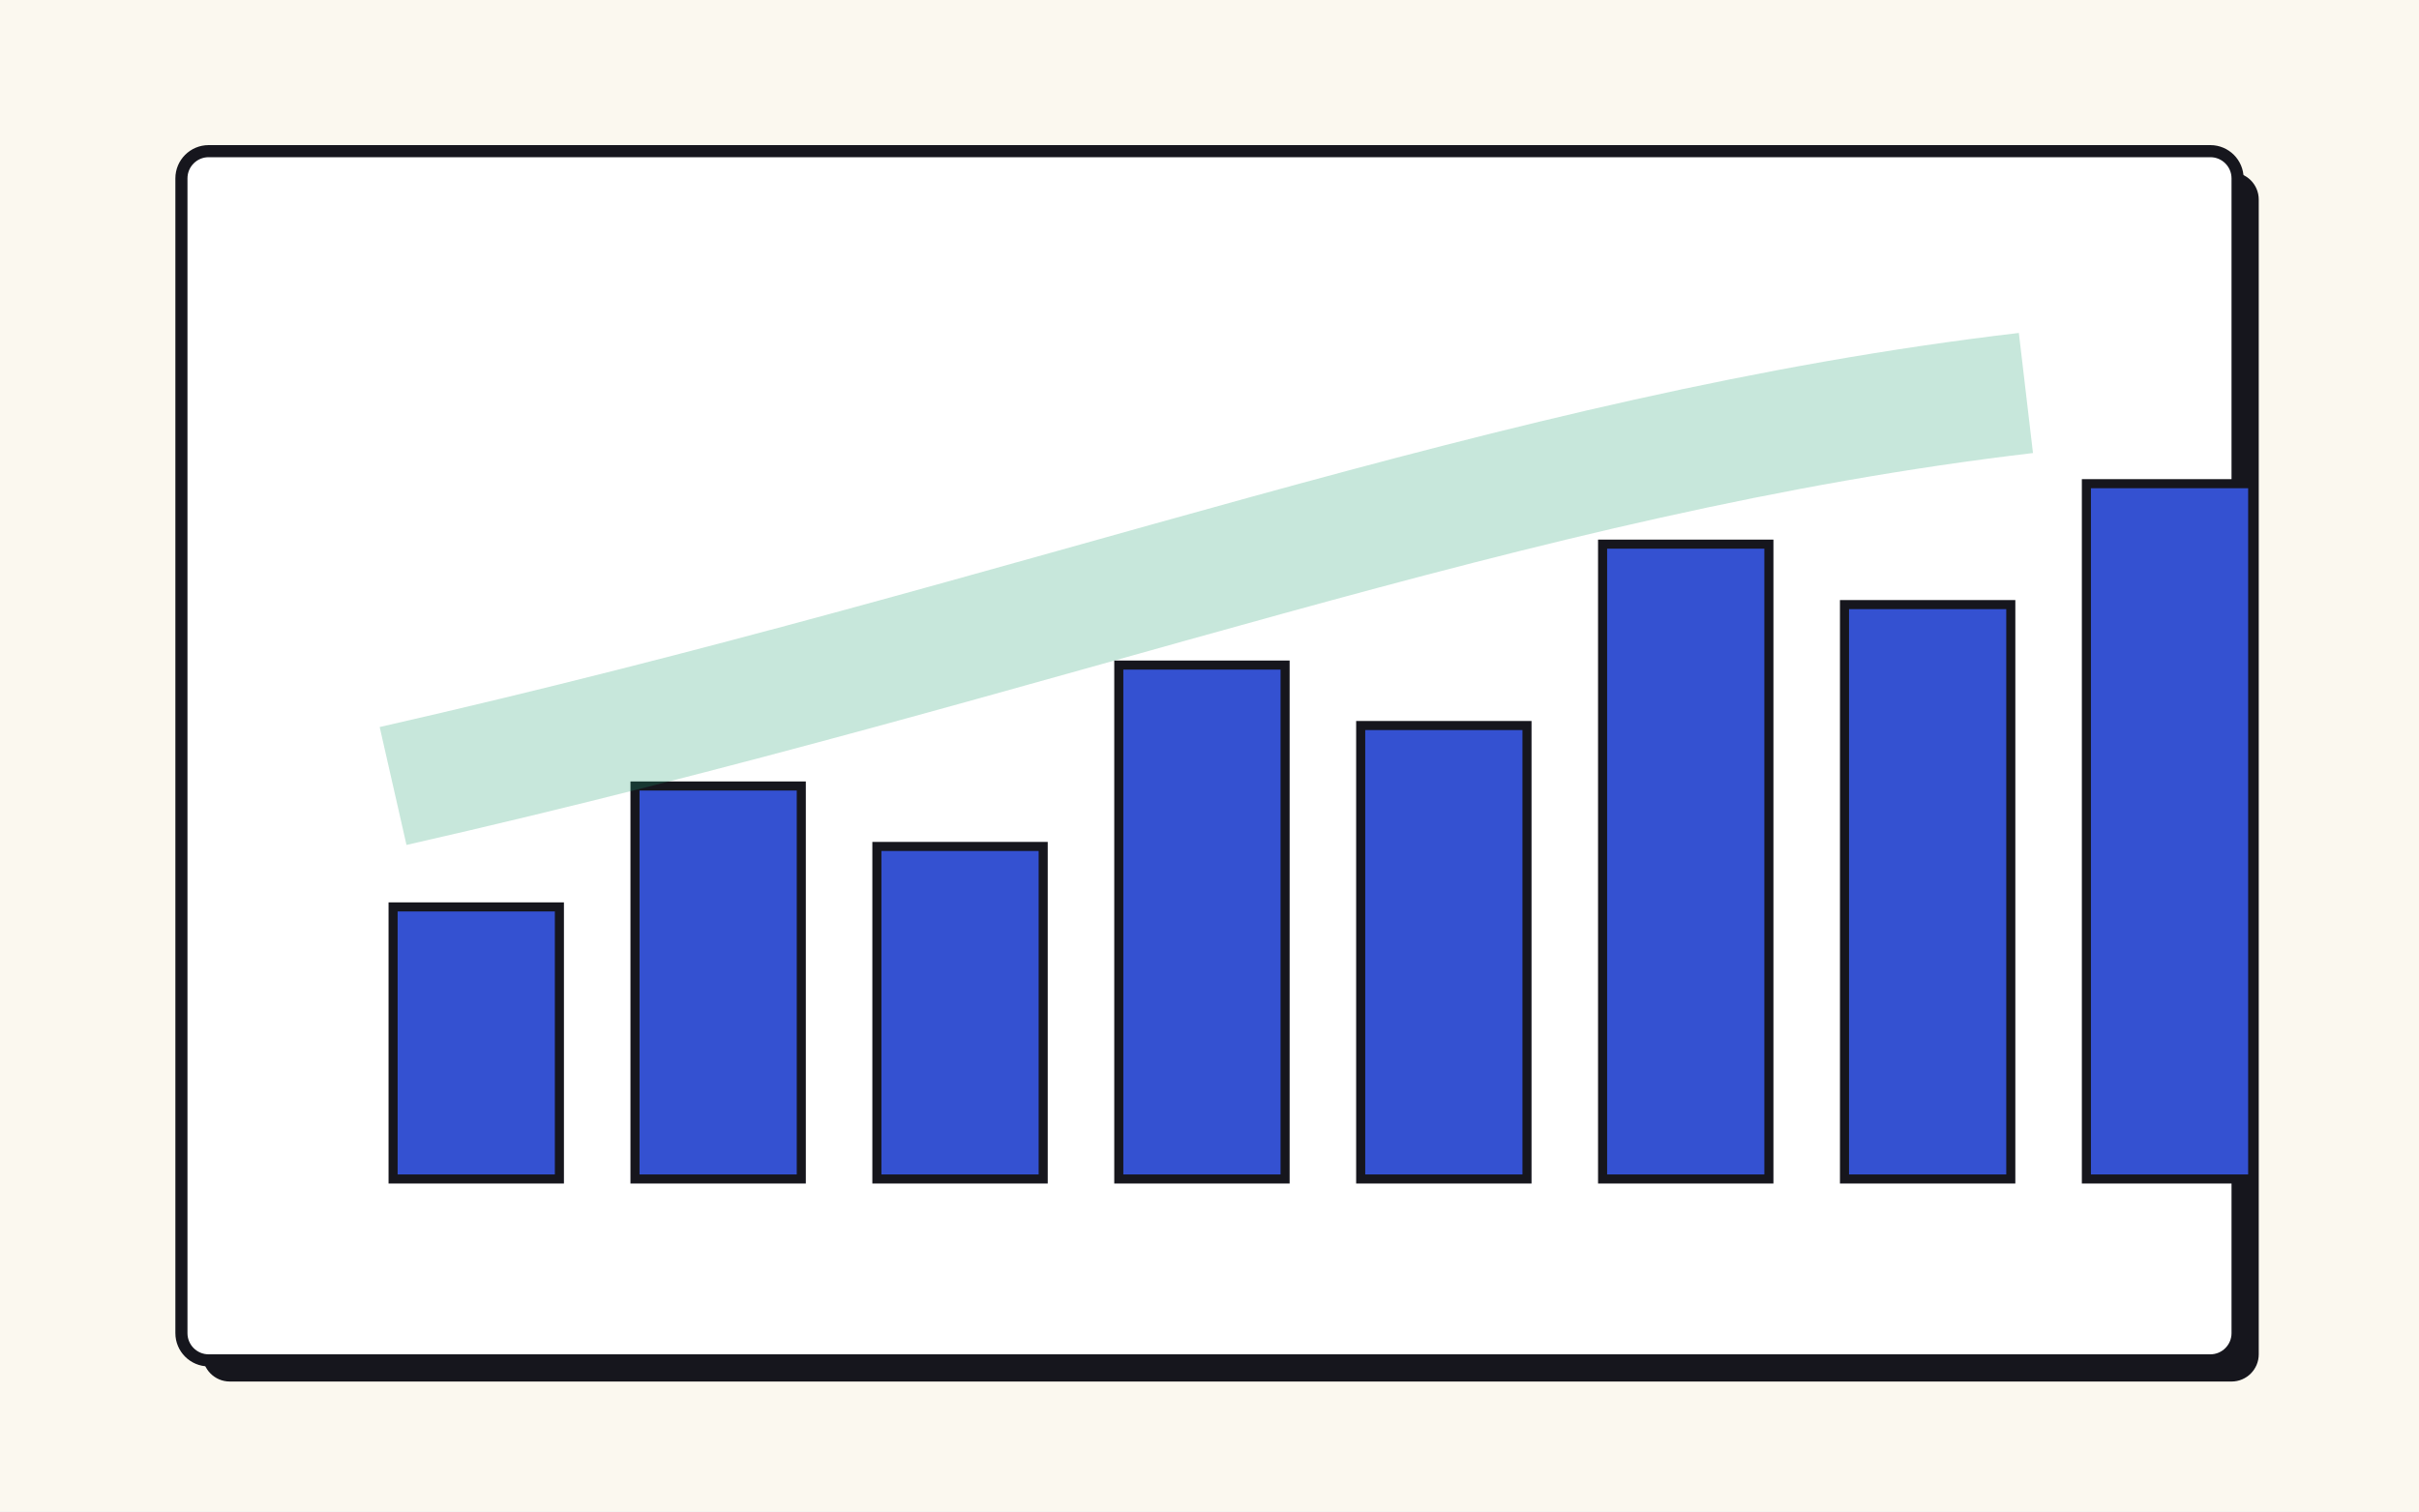
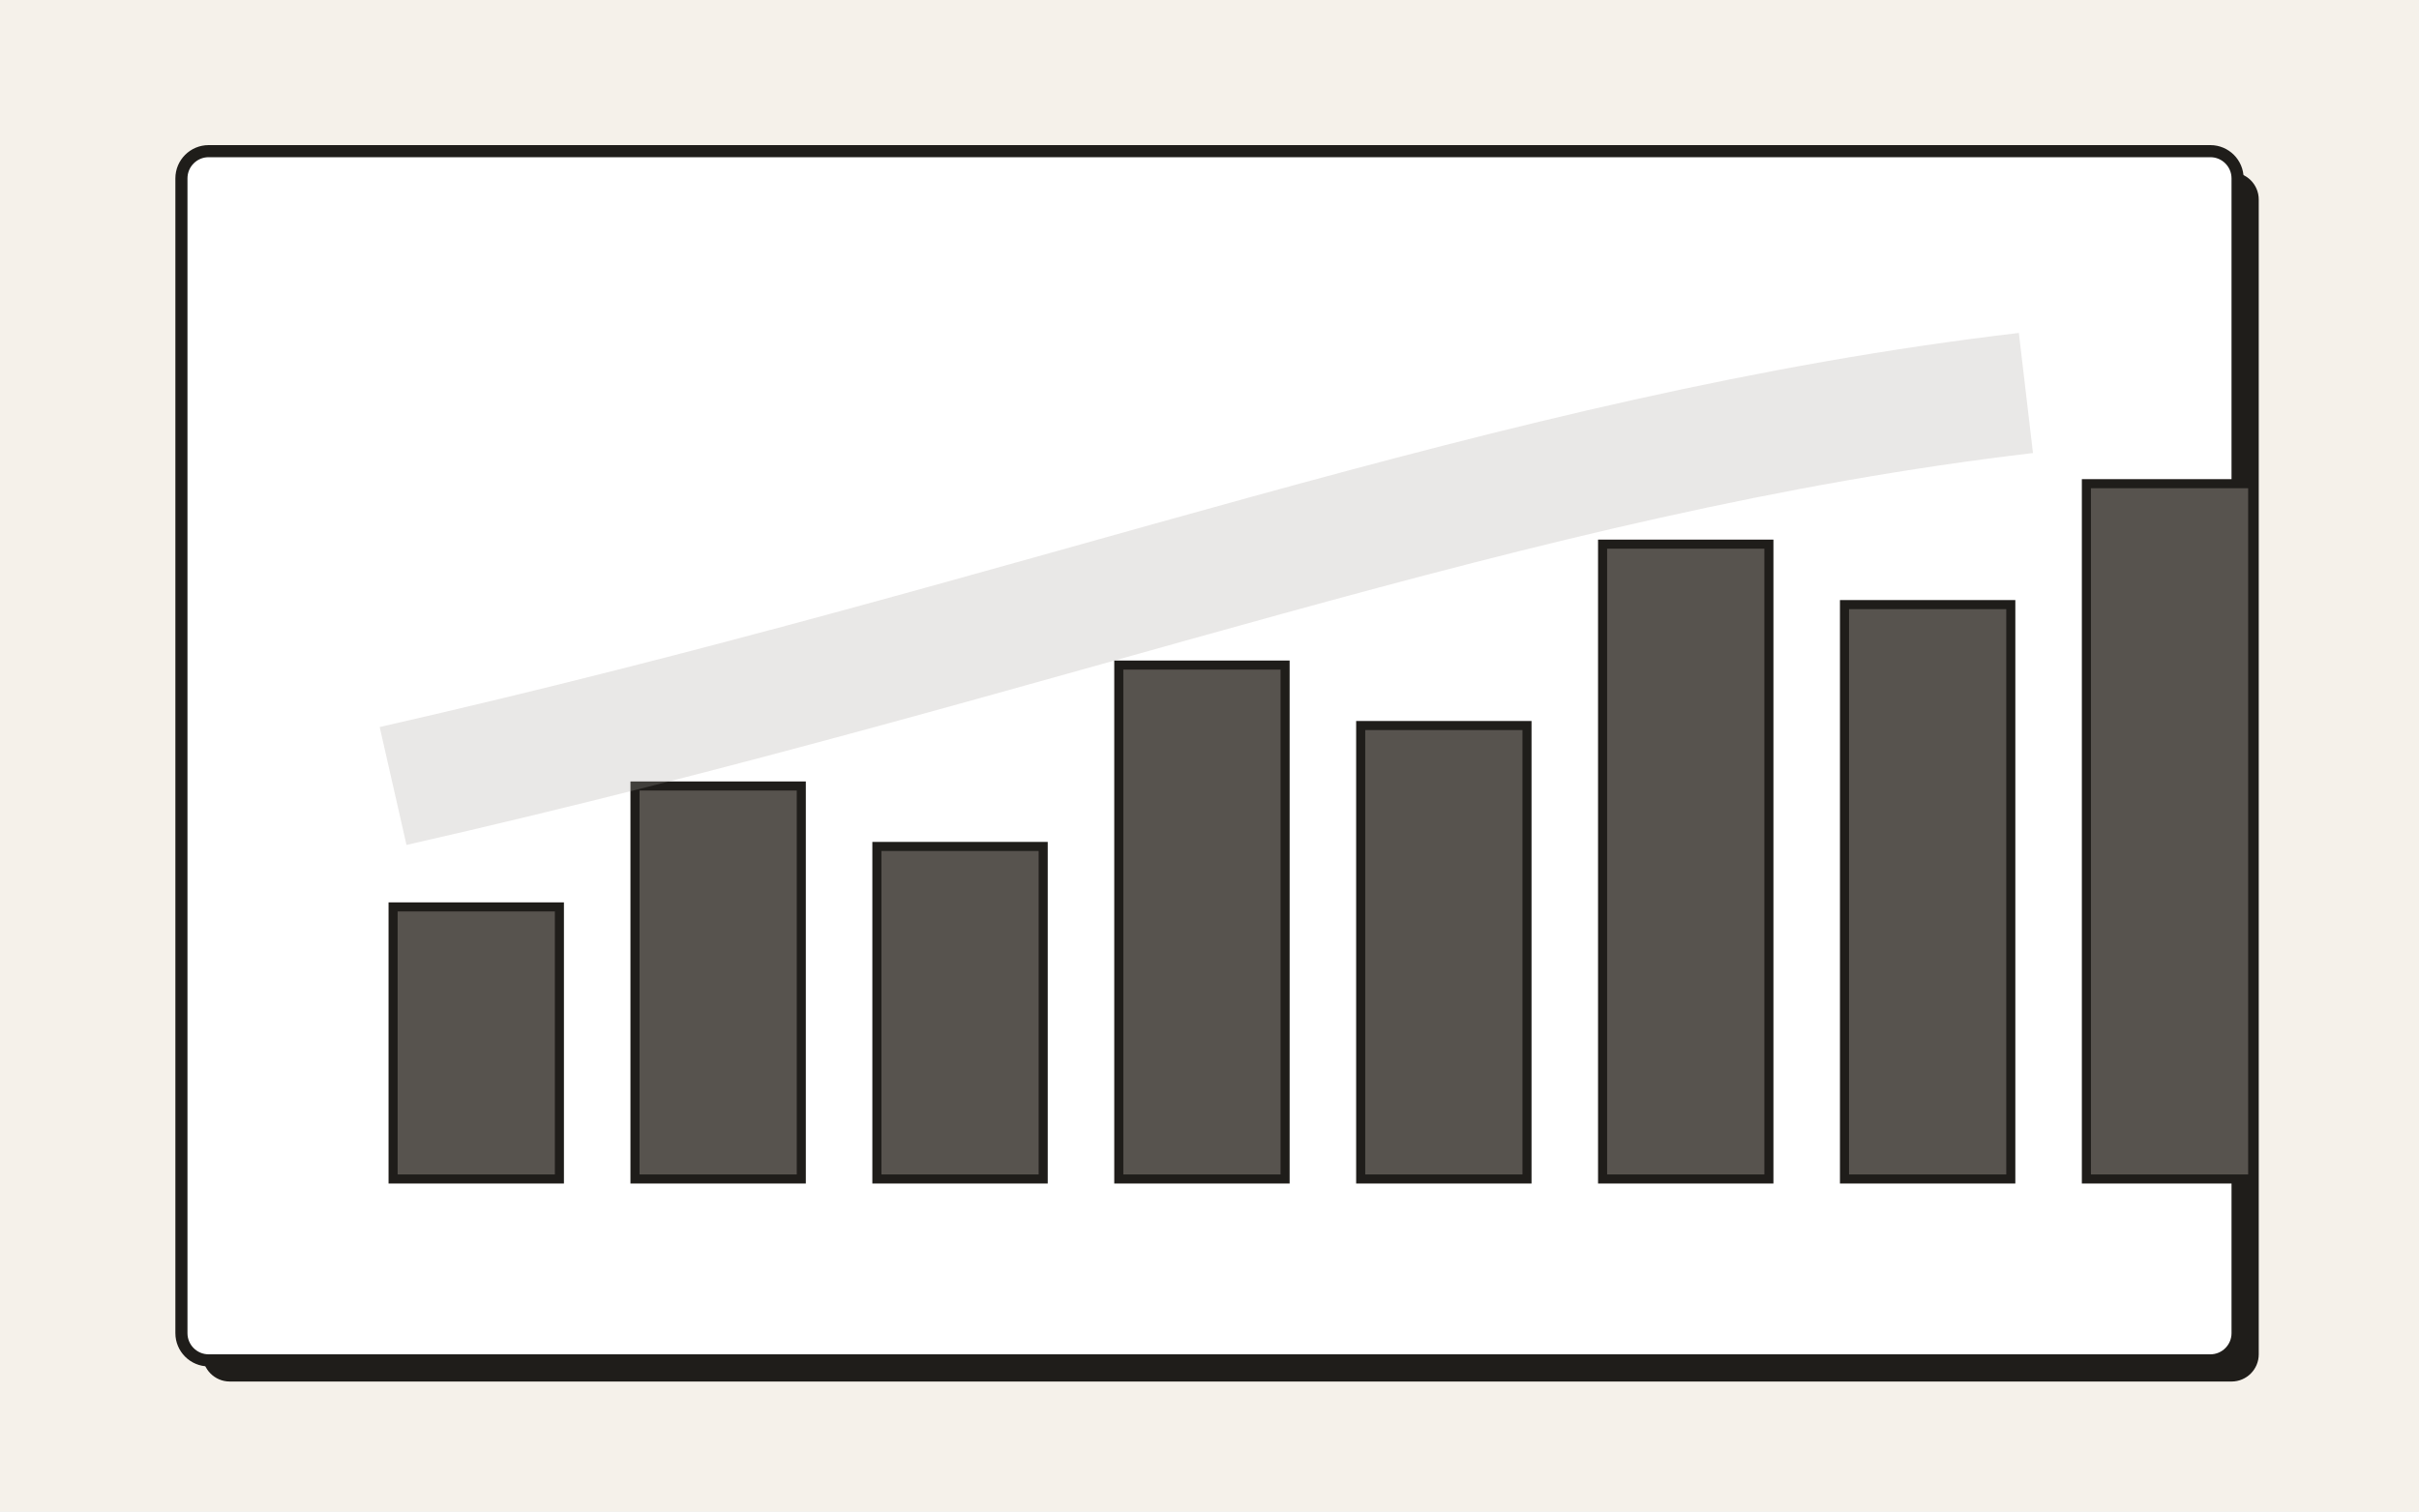
<svg xmlns="http://www.w3.org/2000/svg" width="1600" height="1000" viewBox="0 0 1600 1000">
-   <rect width="1600" height="1000" fill="#fbf8ef" />
-   <rect x="134" y="114" width="1360" height="800" rx="18" fill="#16161d" />
-   <rect x="120" y="100" width="1360" height="800" rx="18" fill="#ffffff" stroke="#16161d" stroke-width="8" />
-   <rect x="260" y="600" width="110" height="180" fill="#3451d1" stroke="#16161d" stroke-width="6" />
-   <rect x="420" y="520" width="110" height="260" fill="#3451d1" stroke="#16161d" stroke-width="6" />
-   <rect x="580" y="560" width="110" height="220" fill="#3451d1" stroke="#16161d" stroke-width="6" />
-   <rect x="740" y="440" width="110" height="340" fill="#3451d1" stroke="#16161d" stroke-width="6" />
-   <rect x="900" y="480" width="110" height="300" fill="#3451d1" stroke="#16161d" stroke-width="6" />
-   <rect x="1060" y="360" width="110" height="420" fill="#3451d1" stroke="#16161d" stroke-width="6" />
-   <rect x="1220" y="400" width="110" height="380" fill="#3451d1" stroke="#16161d" stroke-width="6" />
-   <rect x="1380" y="320" width="110" height="460" fill="#3451d1" stroke="#16161d" stroke-width="6" />
-   <path d="M260 520 C 700 420, 1000 300, 1340 260" stroke="#1f9e6e" stroke-width="80" opacity="0.25" fill="none" />
+   <rect width="1600" height="1000" fill="#f5f1ea" />
+   <rect x="134" y="114" width="1360" height="800" rx="18" fill="#1f1d1a" />
+   <rect x="120" y="100" width="1360" height="800" rx="18" fill="#ffffff" stroke="#1f1d1a" stroke-width="8" />
+   <rect x="260" y="600" width="110" height="180" fill="#57534e" stroke="#1f1d1a" stroke-width="6" />
+   <rect x="420" y="520" width="110" height="260" fill="#57534e" stroke="#1f1d1a" stroke-width="6" />
+   <rect x="580" y="560" width="110" height="220" fill="#57534e" stroke="#1f1d1a" stroke-width="6" />
+   <rect x="740" y="440" width="110" height="340" fill="#57534e" stroke="#1f1d1a" stroke-width="6" />
+   <rect x="900" y="480" width="110" height="300" fill="#57534e" stroke="#1f1d1a" stroke-width="6" />
+   <rect x="1060" y="360" width="110" height="420" fill="#57534e" stroke="#1f1d1a" stroke-width="6" />
+   <rect x="1220" y="400" width="110" height="380" fill="#57534e" stroke="#1f1d1a" stroke-width="6" />
+   <rect x="1380" y="320" width="110" height="460" fill="#57534e" stroke="#1f1d1a" stroke-width="6" />
+   <path d="M260 520 C 700 420, 1000 300, 1340 260" stroke="#a8a29e" stroke-width="80" opacity="0.25" fill="none" />
</svg>
